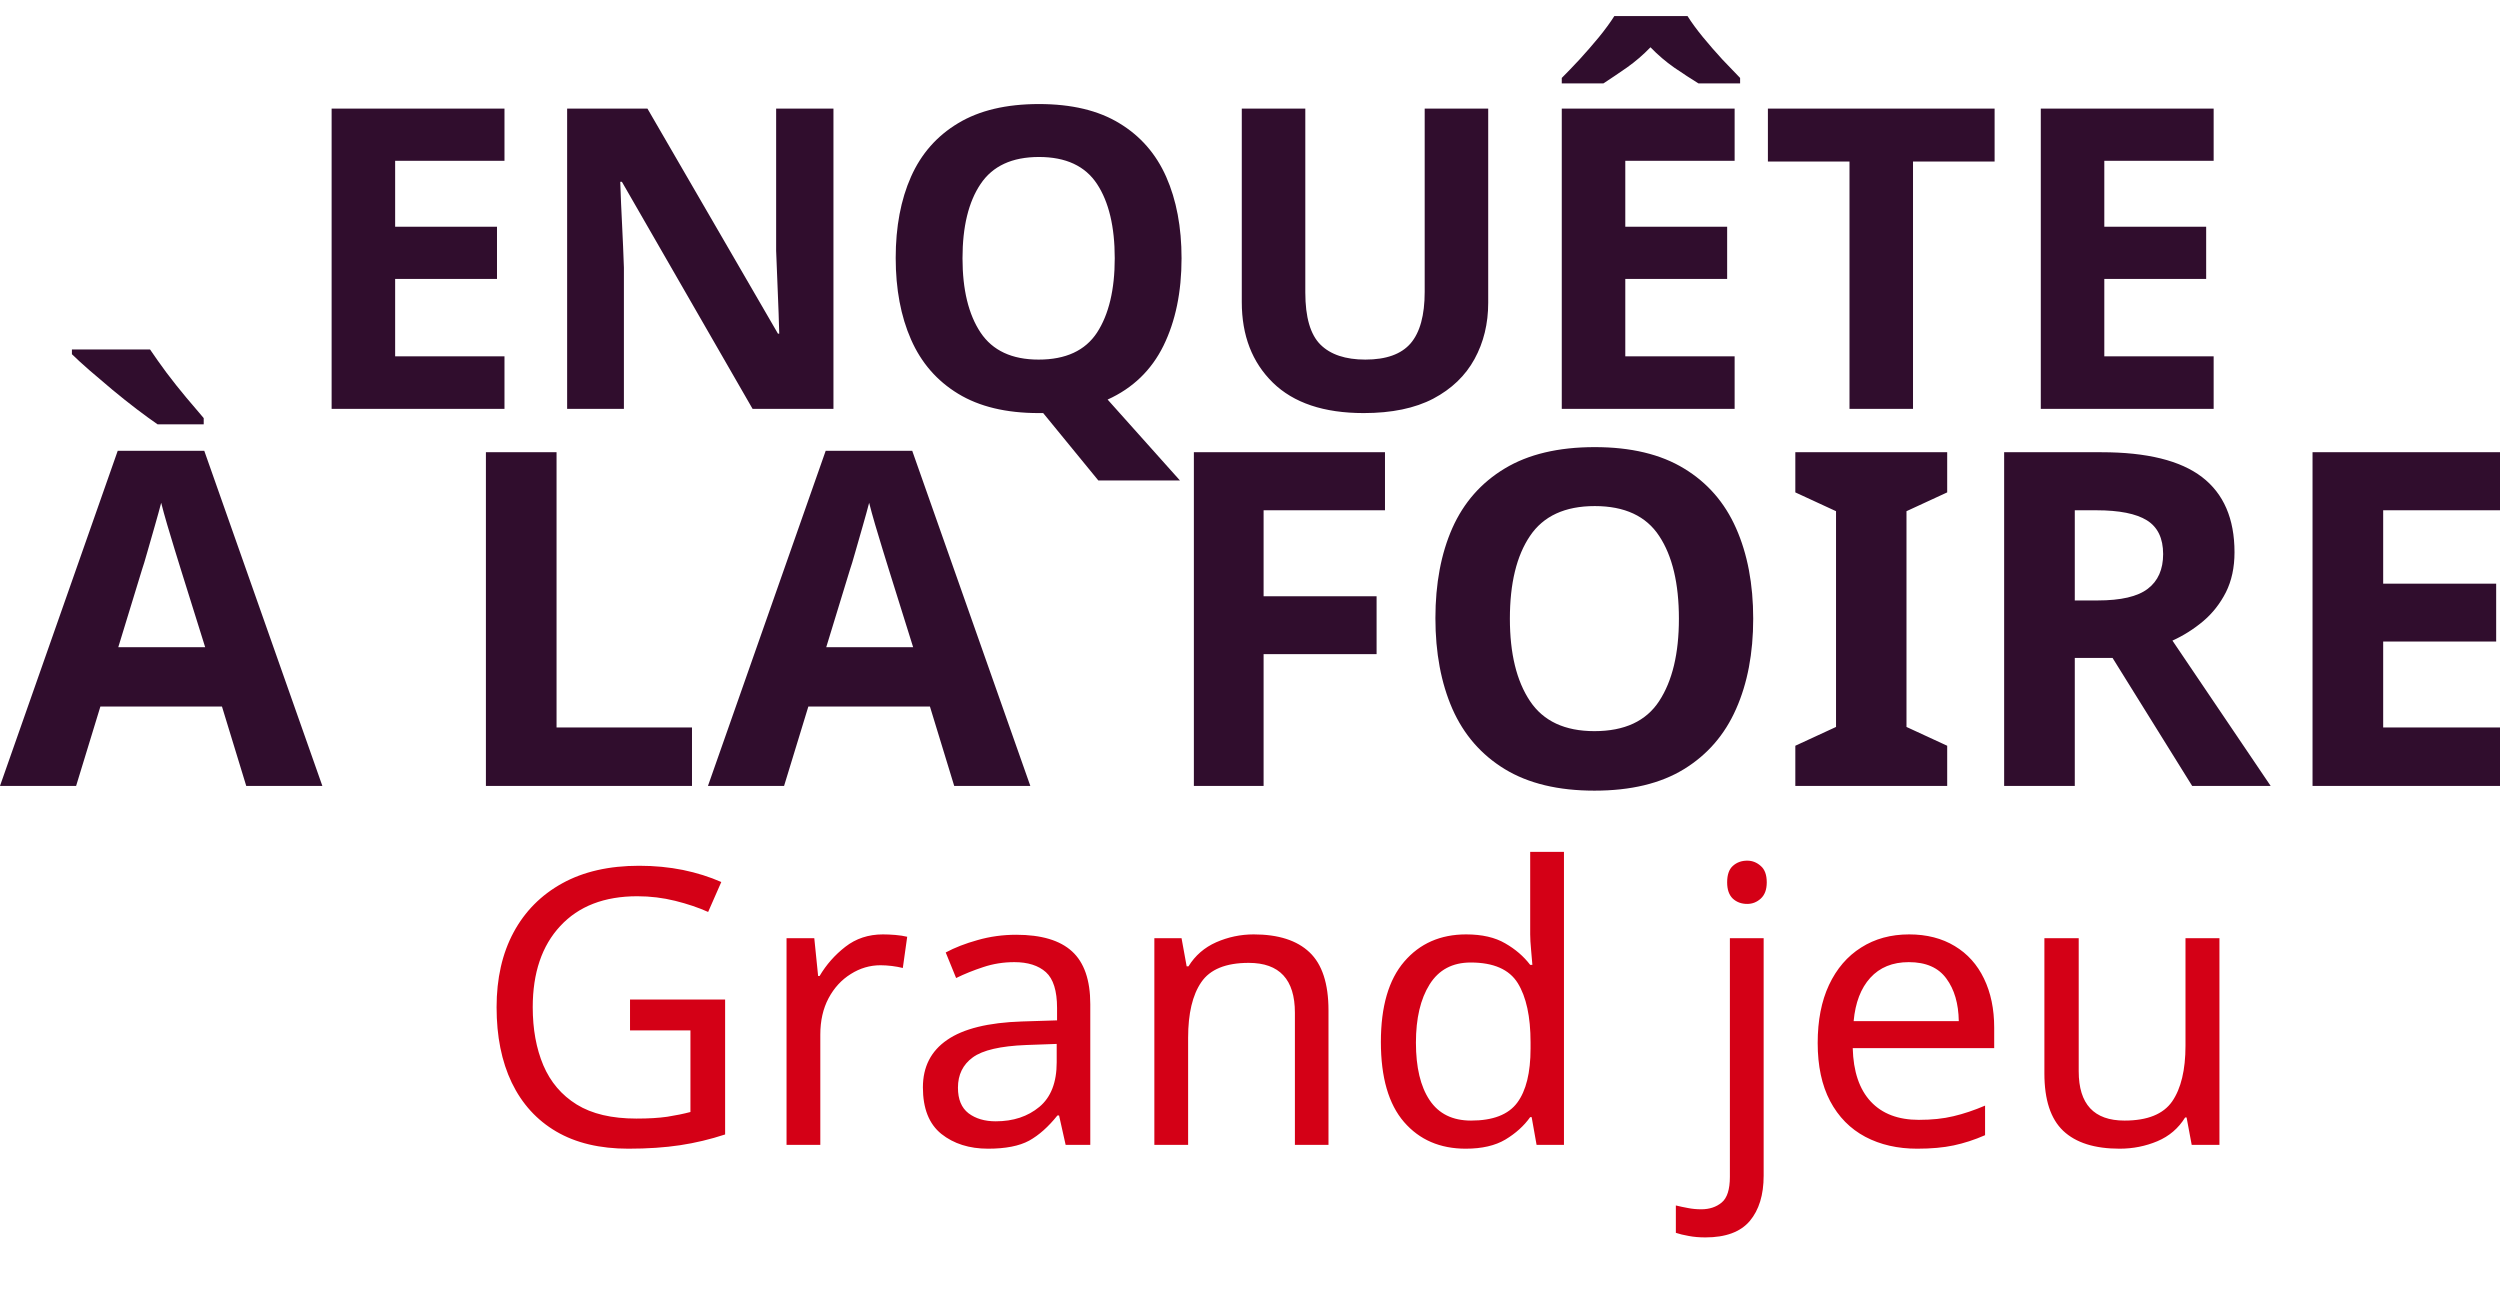
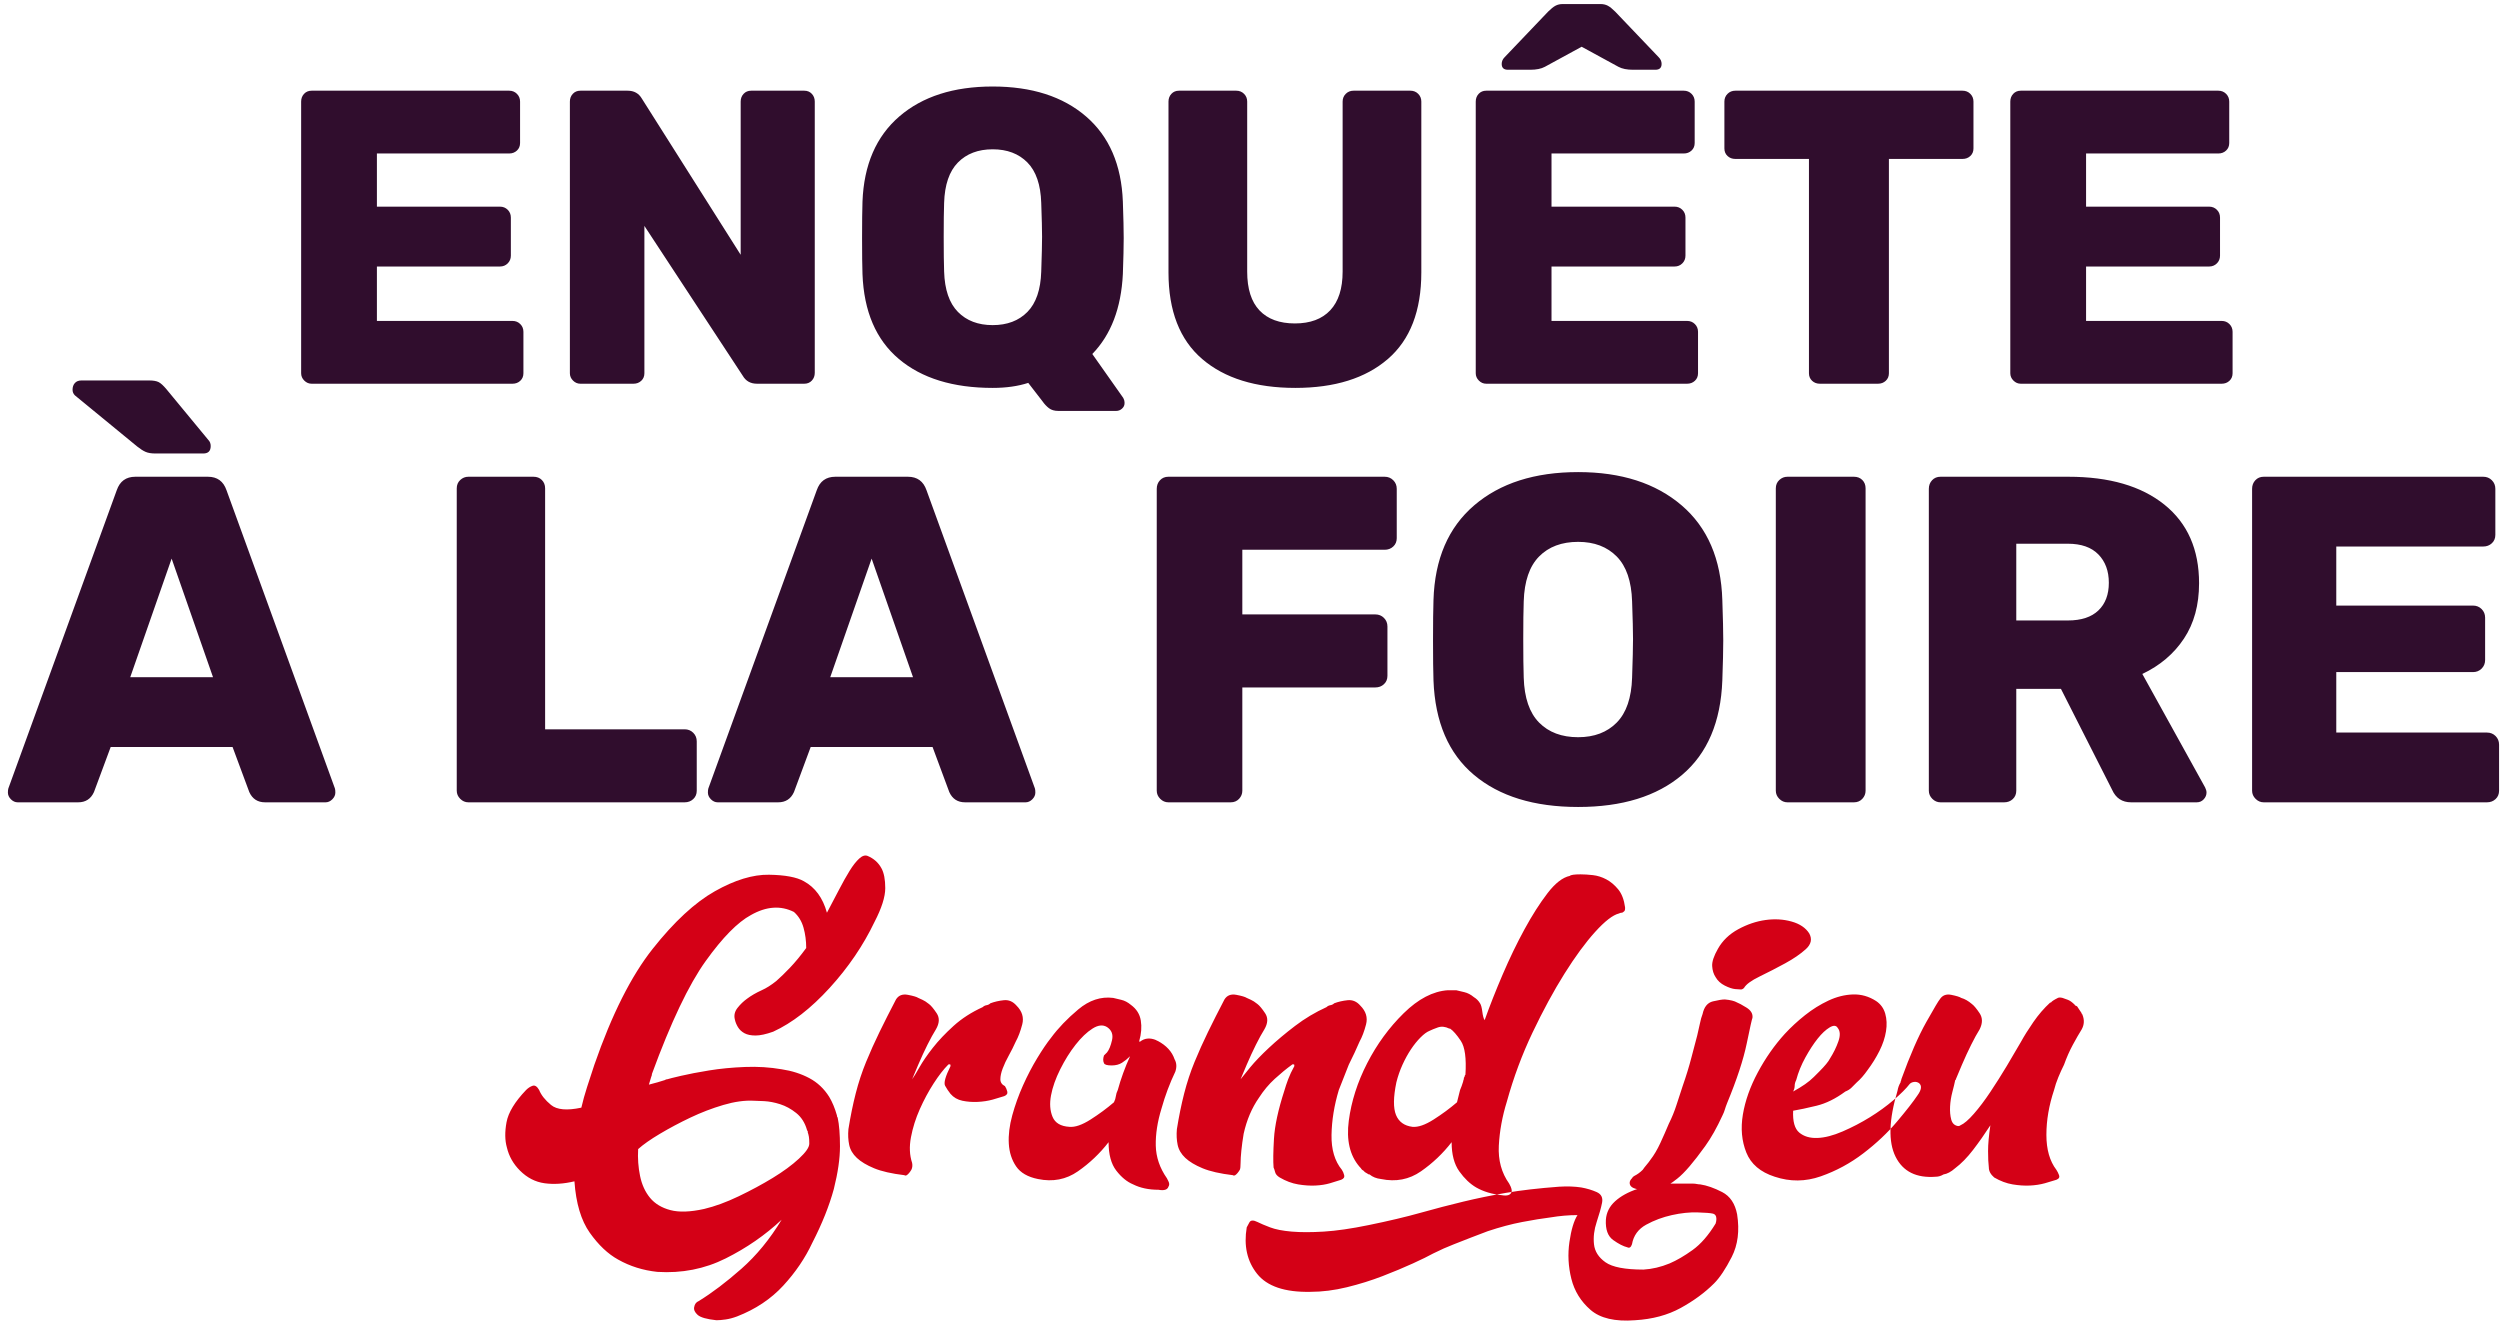
- <svg xmlns="http://www.w3.org/2000/svg" width="214px" height="111px" viewBox="0 0 214 111" version="1.1">
+ <svg xmlns="http://www.w3.org/2000/svg" width="215px" height="114px" viewBox="0 0 215 114" version="1.1">
  <defs />
  <g id="Page-1" stroke="none" stroke-width="1" fill="none" fill-rule="evenodd">
-     <g id="Mobile" transform="translate(-45, -324)">
-       <g id="Group" transform="translate(45, 325)">
-         <text id="Enquête-à-la-foire" font-family="Rubik-Bold, Rubik" font-size="36" font-weight="bold" line-spacing="36" fill="#300D2D">
-           <tspan x="25.154" y="34">ENQUÊTE</tspan>
-           <tspan x="0" y="66.272" font-size="40">À LA FOIRE</tspan>
-         </text>
-         <text id="Grand-jeu" font-family="Dopestyle, Dopestyle " font-size="33" font-weight="normal" fill="#D40016">
-           <tspan x="40.492" y="97">Grand jeu</tspan>
-         </text>
+     <g id="Mobile" transform="translate(-45, -312)">
+       <g id="Group" transform="translate(45, 312)">
+         <path d="M26.798,33 C26.558,33 26.348,32.91 26.168,32.73 C25.988,32.55 25.898,32.34 25.898,32.1 L25.898,8.736 C25.898,8.472 25.982,8.25 26.15,8.07 C26.318,7.89 26.534,7.8 26.798,7.8 L43.79,7.8 C44.054,7.8 44.276,7.89 44.456,8.07 C44.636,8.25 44.726,8.472 44.726,8.736 L44.726,12.3 C44.726,12.564 44.636,12.78 44.456,12.948 C44.276,13.116 44.054,13.2 43.79,13.2 L32.414,13.2 L32.414,17.772 L42.998,17.772 C43.262,17.772 43.484,17.862 43.664,18.042 C43.844,18.222 43.934,18.444 43.934,18.708 L43.934,21.984 C43.934,22.248 43.844,22.47 43.664,22.65 C43.484,22.83 43.262,22.92 42.998,22.92 L32.414,22.92 L32.414,27.6 L44.078,27.6 C44.342,27.6 44.564,27.69 44.744,27.87 C44.924,28.05 45.014,28.272 45.014,28.536 L45.014,32.1 C45.014,32.364 44.924,32.58 44.744,32.748 C44.564,32.916 44.342,33 44.078,33 L26.798,33 Z M49.91,33 C49.67,33 49.46,32.91 49.28,32.73 C49.1,32.55 49.01,32.34 49.01,32.1 L49.01,8.736 C49.01,8.472 49.094,8.25 49.262,8.07 C49.43,7.89 49.646,7.8 49.91,7.8 L53.978,7.8 C54.53,7.8 54.938,8.028 55.202,8.484 L63.698,21.912 L63.698,8.736 C63.698,8.472 63.782,8.25 63.95,8.07 C64.118,7.89 64.334,7.8 64.598,7.8 L69.17,7.8 C69.434,7.8 69.65,7.89 69.818,8.07 C69.986,8.25 70.07,8.472 70.07,8.736 L70.07,32.064 C70.07,32.328 69.986,32.55 69.818,32.73 C69.65,32.91 69.434,33 69.17,33 L65.102,33 C64.55,33 64.142,32.772 63.878,32.316 L55.418,19.428 L55.418,32.1 C55.418,32.364 55.328,32.58 55.148,32.748 C54.968,32.916 54.746,33 54.482,33 L49.91,33 Z M91.022,35.34 C90.686,35.34 90.416,35.262 90.212,35.106 C90.008,34.95 89.822,34.752 89.654,34.512 L88.43,32.928 C87.542,33.216 86.522,33.36 85.37,33.36 C81.962,33.36 79.274,32.532 77.306,30.876 C75.338,29.22 74.294,26.784 74.174,23.568 C74.15,22.896 74.138,21.864 74.138,20.472 C74.138,19.08 74.15,18.036 74.174,17.34 C74.294,14.172 75.35,11.73 77.342,10.014 C79.334,8.298 82.01,7.44 85.37,7.44 C88.73,7.44 91.406,8.298 93.398,10.014 C95.39,11.73 96.446,14.172 96.566,17.34 C96.614,18.732 96.638,19.776 96.638,20.472 C96.638,21.192 96.614,22.224 96.566,23.568 C96.422,26.496 95.546,28.788 93.938,30.444 L96.602,34.224 C96.674,34.368 96.71,34.488 96.71,34.584 L96.71,34.692 C96.71,34.86 96.638,35.01 96.494,35.142 C96.35,35.274 96.182,35.34 95.99,35.34 L91.022,35.34 Z M85.37,27.96 C86.618,27.96 87.614,27.582 88.358,26.826 C89.102,26.07 89.498,24.912 89.546,23.352 C89.594,21.96 89.618,20.964 89.618,20.364 C89.618,19.764 89.594,18.792 89.546,17.448 C89.498,15.888 89.102,14.73 88.358,13.974 C87.614,13.218 86.618,12.84 85.37,12.84 C84.122,12.84 83.126,13.218 82.382,13.974 C81.638,14.73 81.242,15.888 81.194,17.448 C81.17,18.12 81.158,19.092 81.158,20.364 C81.158,21.66 81.17,22.656 81.194,23.352 C81.242,24.912 81.638,26.07 82.382,26.826 C83.126,27.582 84.122,27.96 85.37,27.96 Z M111.398,33.36 C107.99,33.36 105.32,32.532 103.388,30.876 C101.456,29.22 100.49,26.736 100.49,23.424 L100.49,8.736 C100.49,8.472 100.574,8.25 100.742,8.07 C100.91,7.89 101.126,7.8 101.39,7.8 L106.322,7.8 C106.586,7.8 106.808,7.89 106.988,8.07 C107.168,8.25 107.258,8.472 107.258,8.736 L107.258,23.352 C107.258,24.84 107.612,25.956 108.32,26.7 C109.028,27.444 110.042,27.816 111.362,27.816 C112.682,27.816 113.696,27.438 114.404,26.682 C115.112,25.926 115.466,24.816 115.466,23.352 L115.466,8.736 C115.466,8.472 115.556,8.25 115.736,8.07 C115.916,7.89 116.138,7.8 116.402,7.8 L121.298,7.8 C121.562,7.8 121.784,7.89 121.964,8.07 C122.144,8.25 122.234,8.472 122.234,8.736 L122.234,23.424 C122.234,26.736 121.274,29.22 119.354,30.876 C117.434,32.532 114.782,33.36 111.398,33.36 Z M127.814,33 C127.574,33 127.364,32.91 127.184,32.73 C127.004,32.55 126.914,32.34 126.914,32.1 L126.914,8.736 C126.914,8.472 126.998,8.25 127.166,8.07 C127.334,7.89 127.55,7.8 127.814,7.8 L144.806,7.8 C145.07,7.8 145.292,7.89 145.472,8.07 C145.652,8.25 145.742,8.472 145.742,8.736 L145.742,12.3 C145.742,12.564 145.652,12.78 145.472,12.948 C145.292,13.116 145.07,13.2 144.806,13.2 L133.43,13.2 L133.43,17.772 L144.014,17.772 C144.278,17.772 144.5,17.862 144.68,18.042 C144.86,18.222 144.95,18.444 144.95,18.708 L144.95,21.984 C144.95,22.248 144.86,22.47 144.68,22.65 C144.5,22.83 144.278,22.92 144.014,22.92 L133.43,22.92 L133.43,27.6 L145.094,27.6 C145.358,27.6 145.58,27.69 145.76,27.87 C145.94,28.05 146.03,28.272 146.03,28.536 L146.03,32.1 C146.03,32.364 145.94,32.58 145.76,32.748 C145.58,32.916 145.358,33 145.094,33 L127.814,33 Z M129.686,6 C129.326,6 129.146,5.832 129.146,5.496 C129.146,5.28 129.23,5.088 129.398,4.92 L133.142,0.996 C133.382,0.756 133.592,0.588 133.772,0.492 C133.952,0.396 134.162,0.348 134.402,0.348 L137.642,0.348 C137.882,0.348 138.092,0.396 138.272,0.492 C138.452,0.588 138.662,0.756 138.902,0.996 L142.646,4.92 C142.814,5.088 142.898,5.28 142.898,5.496 C142.898,5.832 142.718,6 142.358,6 L140.45,6 C139.922,6 139.502,5.916 139.19,5.748 L136.022,4.02 L132.854,5.748 C132.542,5.916 132.122,6 131.594,6 L129.686,6 Z M156.506,33 C156.242,33 156.02,32.916 155.84,32.748 C155.66,32.58 155.57,32.364 155.57,32.1 L155.57,13.668 L149.234,13.668 C148.97,13.668 148.748,13.584 148.568,13.416 C148.388,13.248 148.298,13.032 148.298,12.768 L148.298,8.736 C148.298,8.472 148.388,8.25 148.568,8.07 C148.748,7.89 148.97,7.8 149.234,7.8 L168.782,7.8 C169.046,7.8 169.268,7.89 169.448,8.07 C169.628,8.25 169.718,8.472 169.718,8.736 L169.718,12.768 C169.718,13.032 169.628,13.248 169.448,13.416 C169.268,13.584 169.046,13.668 168.782,13.668 L162.446,13.668 L162.446,32.1 C162.446,32.364 162.356,32.58 162.176,32.748 C161.996,32.916 161.774,33 161.51,33 L156.506,33 Z M173.786,33 C173.546,33 173.336,32.91 173.156,32.73 C172.976,32.55 172.886,32.34 172.886,32.1 L172.886,8.736 C172.886,8.472 172.97,8.25 173.138,8.07 C173.306,7.89 173.522,7.8 173.786,7.8 L190.778,7.8 C191.042,7.8 191.264,7.89 191.444,8.07 C191.624,8.25 191.714,8.472 191.714,8.736 L191.714,12.3 C191.714,12.564 191.624,12.78 191.444,12.948 C191.264,13.116 191.042,13.2 190.778,13.2 L179.402,13.2 L179.402,17.772 L189.986,17.772 C190.25,17.772 190.472,17.862 190.652,18.042 C190.832,18.222 190.922,18.444 190.922,18.708 L190.922,21.984 C190.922,22.248 190.832,22.47 190.652,22.65 C190.472,22.83 190.25,22.92 189.986,22.92 L179.402,22.92 L179.402,27.6 L191.066,27.6 C191.33,27.6 191.552,27.69 191.732,27.87 C191.912,28.05 192.002,28.272 192.002,28.536 L192.002,32.1 C192.002,32.364 191.912,32.58 191.732,32.748 C191.552,32.916 191.33,33 191.066,33 L173.786,33 Z M1.52,69 C1.307,69 1.113,68.913 0.94,68.74 C0.767,68.567 0.68,68.373 0.68,68.16 C0.68,68 0.693,67.88 0.72,67.8 L10.04,42.16 C10.307,41.387 10.84,41 11.64,41 L17.88,41 C18.68,41 19.213,41.387 19.48,42.16 L28.8,67.8 C28.827,67.88 28.84,68 28.84,68.16 C28.84,68.373 28.753,68.567 28.58,68.74 C28.407,68.913 28.213,69 28,69 L22.8,69 C22.16,69 21.707,68.707 21.44,68.12 L20,64.24 L9.52,64.24 L8.08,68.12 C7.813,68.707 7.36,69 6.72,69 L1.52,69 Z M11.2,58.24 L18.32,58.24 L14.76,48.04 L11.2,58.24 Z M13.36,39 C13.013,39 12.733,38.953 12.52,38.86 C12.307,38.767 12.067,38.613 11.8,38.4 L6.44,34 C6.307,33.867 6.24,33.707 6.24,33.52 C6.24,33.28 6.307,33.087 6.44,32.94 C6.573,32.793 6.76,32.72 7,32.72 L12.84,32.72 C13.187,32.72 13.453,32.767 13.64,32.86 C13.827,32.953 14.053,33.16 14.32,33.48 L17.92,37.84 C18.053,37.973 18.12,38.147 18.12,38.36 C18.12,38.787 17.907,39 17.48,39 L13.36,39 Z M40.28,69 C40.013,69 39.78,68.9 39.58,68.7 C39.38,68.5 39.28,68.267 39.28,68 L39.28,42 C39.28,41.707 39.38,41.467 39.58,41.28 C39.78,41.093 40.013,41 40.28,41 L45.88,41 C46.173,41 46.413,41.093 46.6,41.28 C46.787,41.467 46.88,41.707 46.88,42 L46.88,62.72 L58.88,62.72 C59.173,62.72 59.42,62.82 59.62,63.02 C59.82,63.22 59.92,63.467 59.92,63.76 L59.92,68 C59.92,68.293 59.82,68.533 59.62,68.72 C59.42,68.907 59.173,69 58.88,69 L40.28,69 Z M61.72,69 C61.507,69 61.313,68.913 61.14,68.74 C60.967,68.567 60.88,68.373 60.88,68.16 C60.88,68 60.893,67.88 60.92,67.8 L70.24,42.16 C70.507,41.387 71.04,41 71.84,41 L78.08,41 C78.88,41 79.413,41.387 79.68,42.16 L89,67.8 C89.027,67.88 89.04,68 89.04,68.16 C89.04,68.373 88.953,68.567 88.78,68.74 C88.607,68.913 88.413,69 88.2,69 L83,69 C82.36,69 81.907,68.707 81.64,68.12 L80.2,64.24 L69.72,64.24 L68.28,68.12 C68.013,68.707 67.56,69 66.92,69 L61.72,69 Z M71.4,58.24 L78.52,58.24 L74.96,48.04 L71.4,58.24 Z M100.48,69 C100.213,69 99.98,68.9 99.78,68.7 C99.58,68.5 99.48,68.267 99.48,68 L99.48,42.04 C99.48,41.747 99.573,41.5 99.76,41.3 C99.947,41.1 100.187,41 100.48,41 L119.08,41 C119.373,41 119.62,41.1 119.82,41.3 C120.02,41.5 120.12,41.747 120.12,42.04 L120.12,46.28 C120.12,46.573 120.02,46.813 119.82,47 C119.62,47.187 119.373,47.28 119.08,47.28 L106.84,47.28 L106.84,52.84 L118.28,52.84 C118.573,52.84 118.82,52.94 119.02,53.14 C119.22,53.34 119.32,53.587 119.32,53.88 L119.32,58.12 C119.32,58.413 119.22,58.653 119.02,58.84 C118.82,59.027 118.573,59.12 118.28,59.12 L106.84,59.12 L106.84,68 C106.84,68.267 106.747,68.5 106.56,68.7 C106.373,68.9 106.133,69 105.84,69 L100.48,69 Z M135.72,69.4 C131.933,69.4 128.947,68.48 126.76,66.64 C124.573,64.8 123.413,62.093 123.28,58.52 C123.253,57.773 123.24,56.627 123.24,55.08 C123.24,53.533 123.253,52.373 123.28,51.6 C123.387,48.08 124.553,45.367 126.78,43.46 C129.007,41.553 131.987,40.6 135.72,40.6 C139.427,40.6 142.393,41.553 144.62,43.46 C146.847,45.367 148.013,48.08 148.12,51.6 C148.173,53.147 148.2,54.307 148.2,55.08 C148.2,55.88 148.173,57.027 148.12,58.52 C147.987,62.093 146.833,64.8 144.66,66.64 C142.487,68.48 139.507,69.4 135.72,69.4 Z M135.72,63.4 C137.107,63.4 138.213,62.98 139.04,62.14 C139.867,61.3 140.307,60.013 140.36,58.28 C140.413,56.733 140.44,55.627 140.44,54.96 C140.44,54.293 140.413,53.213 140.36,51.72 C140.307,49.987 139.867,48.7 139.04,47.86 C138.213,47.02 137.107,46.6 135.72,46.6 C134.307,46.6 133.187,47.02 132.36,47.86 C131.533,48.7 131.093,49.987 131.04,51.72 C131.013,52.467 131,53.547 131,54.96 C131,56.4 131.013,57.507 131.04,58.28 C131.093,60.013 131.533,61.3 132.36,62.14 C133.187,62.98 134.307,63.4 135.72,63.4 Z M153.72,69 C153.453,69 153.22,68.9 153.02,68.7 C152.82,68.5 152.72,68.267 152.72,68 L152.72,42 C152.72,41.707 152.82,41.467 153.02,41.28 C153.22,41.093 153.453,41 153.72,41 L159.44,41 C159.733,41 159.973,41.093 160.16,41.28 C160.347,41.467 160.44,41.707 160.44,42 L160.44,68 C160.44,68.267 160.347,68.5 160.16,68.7 C159.973,68.9 159.733,69 159.44,69 L153.72,69 Z M166.88,69 C166.613,69 166.38,68.9 166.18,68.7 C165.98,68.5 165.88,68.267 165.88,68 L165.88,42.04 C165.88,41.747 165.973,41.5 166.16,41.3 C166.347,41.1 166.587,41 166.88,41 L177.88,41 C181.4,41 184.153,41.8 186.14,43.4 C188.127,45 189.12,47.253 189.12,50.16 C189.12,52.027 188.687,53.613 187.82,54.92 C186.953,56.227 185.76,57.24 184.24,57.96 L189.64,67.72 C189.72,67.88 189.76,68.027 189.76,68.16 C189.76,68.373 189.68,68.567 189.52,68.74 C189.36,68.913 189.16,69 188.92,69 L183.28,69 C182.507,69 181.96,68.64 181.64,67.92 L177.24,59.24 L173.4,59.24 L173.4,68 C173.4,68.293 173.3,68.533 173.1,68.72 C172.9,68.907 172.653,69 172.36,69 L166.88,69 Z M177.84,53.36 C178.987,53.36 179.86,53.073 180.46,52.5 C181.06,51.927 181.36,51.133 181.36,50.12 C181.36,49.107 181.06,48.293 180.46,47.68 C179.86,47.067 178.987,46.76 177.84,46.76 L173.4,46.76 L173.4,53.36 L177.84,53.36 Z M194.68,69 C194.413,69 194.18,68.9 193.98,68.7 C193.78,68.5 193.68,68.267 193.68,68 L193.68,42.04 C193.68,41.747 193.773,41.5 193.96,41.3 C194.147,41.1 194.387,41 194.68,41 L213.56,41 C213.853,41 214.1,41.1 214.3,41.3 C214.5,41.5 214.6,41.747 214.6,42.04 L214.6,46 C214.6,46.293 214.5,46.533 214.3,46.72 C214.1,46.907 213.853,47 213.56,47 L200.92,47 L200.92,52.08 L212.68,52.08 C212.973,52.08 213.22,52.18 213.42,52.38 C213.62,52.58 213.72,52.827 213.72,53.12 L213.72,56.76 C213.72,57.053 213.62,57.3 213.42,57.5 C213.22,57.7 212.973,57.8 212.68,57.8 L200.92,57.8 L200.92,63 L213.88,63 C214.173,63 214.42,63.1 214.62,63.3 C214.82,63.5 214.92,63.747 214.92,64.04 L214.92,68 C214.92,68.293 214.82,68.533 214.62,68.72 C214.42,68.907 214.173,69 213.88,69 L194.68,69 Z" id="Enquête-à-la-foire" fill="#300D2D" />
+         <path d="M44.716,100.67 C44.144,100.098 43.77,99.438 43.594,98.69 C43.418,98.074 43.407,97.348 43.561,96.512 C43.715,95.676 44.276,94.752 45.244,93.74 C45.42,93.564 45.607,93.443 45.805,93.377 C46.003,93.311 46.19,93.432 46.366,93.74 C46.542,94.18 46.883,94.609 47.389,95.027 C47.895,95.445 48.764,95.522 49.996,95.258 C50.128,94.686 50.293,94.092 50.491,93.476 C50.689,92.86 50.898,92.222 51.118,91.562 C52.614,87.25 54.286,83.928 56.134,81.596 C57.982,79.264 59.764,77.614 61.48,76.646 C63.196,75.678 64.747,75.205 66.133,75.227 C67.519,75.249 68.52,75.436 69.136,75.788 C70.104,76.316 70.764,77.218 71.116,78.494 C71.468,77.834 71.809,77.185 72.139,76.547 C72.469,75.909 72.777,75.359 73.063,74.897 C73.349,74.435 73.624,74.083 73.888,73.841 C74.152,73.599 74.394,73.522 74.614,73.61 C75.142,73.83 75.538,74.182 75.802,74.666 C76.022,75.062 76.132,75.634 76.132,76.382 C76.132,77.13 75.824,78.098 75.208,79.286 C74.24,81.31 72.953,83.202 71.347,84.962 C69.741,86.722 68.124,87.976 66.496,88.724 C65.88,88.944 65.374,89.054 64.978,89.054 C64.582,89.054 64.263,88.988 64.021,88.856 C63.779,88.724 63.592,88.548 63.46,88.328 C63.328,88.108 63.24,87.888 63.196,87.668 C63.108,87.316 63.185,86.986 63.427,86.678 C63.669,86.37 63.944,86.106 64.252,85.886 C64.604,85.622 65.022,85.38 65.506,85.16 C65.902,84.984 66.32,84.72 66.76,84.368 C67.112,84.06 67.508,83.675 67.948,83.213 C68.388,82.751 68.85,82.19 69.334,81.53 C69.334,80.914 69.257,80.331 69.103,79.781 C68.949,79.231 68.674,78.78 68.278,78.428 C67.134,77.856 65.902,77.944 64.582,78.692 C63.438,79.308 62.14,80.628 60.688,82.652 C59.236,84.676 57.696,87.91 56.068,92.354 C56.068,92.442 56.046,92.53 56.002,92.618 C55.914,92.882 55.848,93.102 55.804,93.278 C56.332,93.146 56.794,93.014 57.19,92.882 C57.234,92.838 57.3,92.816 57.388,92.816 C57.52,92.772 57.916,92.673 58.576,92.519 C59.236,92.365 60.039,92.211 60.985,92.057 C61.931,91.903 62.954,91.804 64.054,91.76 C65.154,91.716 66.21,91.782 67.222,91.958 C68.102,92.09 68.894,92.343 69.598,92.717 C70.302,93.091 70.874,93.63 71.314,94.334 C71.446,94.554 71.567,94.796 71.677,95.06 C71.787,95.324 71.886,95.61 71.974,95.918 C71.974,96.006 71.996,96.072 72.04,96.116 C72.172,96.732 72.238,97.557 72.238,98.591 C72.238,99.625 72.062,100.846 71.71,102.254 C71.314,103.706 70.698,105.246 69.862,106.874 C69.246,108.194 68.41,109.426 67.354,110.57 C66.298,111.714 64.978,112.594 63.394,113.21 C63.042,113.342 62.712,113.43 62.404,113.474 C62.096,113.518 61.832,113.54 61.612,113.54 C60.776,113.452 60.237,113.298 59.995,113.078 C59.753,112.858 59.654,112.638 59.698,112.418 C59.742,112.154 59.874,111.978 60.094,111.89 C61.238,111.186 62.459,110.262 63.757,109.118 C65.055,107.974 66.21,106.566 67.222,104.894 C65.814,106.214 64.208,107.325 62.404,108.227 C60.6,109.129 58.642,109.514 56.53,109.382 C55.298,109.25 54.176,108.898 53.164,108.326 C52.284,107.842 51.47,107.072 50.722,106.016 C49.974,104.96 49.534,103.486 49.402,101.594 C48.478,101.814 47.62,101.869 46.828,101.759 C46.036,101.649 45.332,101.286 44.716,100.67 Z M54.88,98.822 C54.836,99.614 54.891,100.384 55.045,101.132 C55.199,101.88 55.485,102.507 55.903,103.013 C56.321,103.519 56.904,103.871 57.652,104.069 C58.4,104.267 59.368,104.234 60.556,103.97 C61.48,103.75 62.47,103.387 63.526,102.881 C64.582,102.375 65.561,101.847 66.463,101.297 C67.365,100.747 68.113,100.197 68.707,99.647 C69.301,99.097 69.598,98.668 69.598,98.36 L69.598,98.294 C69.598,98.074 69.587,97.898 69.565,97.766 C69.543,97.634 69.51,97.502 69.466,97.37 L69.466,97.304 C69.466,97.26 69.455,97.238 69.433,97.238 C69.411,97.238 69.4,97.216 69.4,97.172 C69.224,96.556 68.916,96.072 68.476,95.72 C68.036,95.368 67.574,95.115 67.09,94.961 C66.606,94.807 66.144,94.719 65.704,94.697 C65.264,94.675 64.978,94.664 64.846,94.664 C64.054,94.62 63.174,94.741 62.206,95.027 C61.238,95.313 60.292,95.676 59.368,96.116 C58.444,96.556 57.575,97.018 56.761,97.502 C55.947,97.986 55.32,98.426 54.88,98.822 Z M77.782,101.066 C76.682,100.934 75.813,100.736 75.175,100.472 C74.537,100.208 74.042,99.911 73.69,99.581 C73.338,99.251 73.118,98.877 73.03,98.459 C72.942,98.041 72.92,97.59 72.964,97.106 C73.14,96.006 73.349,94.983 73.591,94.037 C73.833,93.091 74.13,92.189 74.482,91.331 C74.834,90.473 75.219,89.615 75.637,88.757 C76.055,87.899 76.528,86.964 77.056,85.952 C77.276,85.6 77.617,85.468 78.079,85.556 C78.541,85.644 78.838,85.732 78.97,85.82 C79.058,85.864 79.179,85.919 79.333,85.985 C79.487,86.051 79.674,86.172 79.894,86.348 C80.07,86.48 80.29,86.744 80.554,87.14 C80.818,87.536 80.796,87.998 80.488,88.526 C80.268,88.878 80.026,89.318 79.762,89.846 C79.498,90.374 79.234,90.946 78.97,91.562 C78.882,91.782 78.794,91.991 78.706,92.189 C78.618,92.387 78.53,92.596 78.442,92.816 C78.574,92.64 78.783,92.299 79.069,91.793 C79.355,91.287 79.74,90.726 80.224,90.11 C80.708,89.494 81.302,88.867 82.006,88.229 C82.71,87.591 83.546,87.052 84.514,86.612 C84.602,86.524 84.712,86.469 84.844,86.447 C84.976,86.425 85.086,86.37 85.174,86.282 C85.526,86.15 85.911,86.062 86.329,86.018 C86.747,85.974 87.11,86.128 87.418,86.48 C87.902,86.964 88.067,87.503 87.913,88.097 C87.759,88.691 87.572,89.186 87.352,89.582 C87.176,89.978 86.978,90.374 86.758,90.77 C86.538,91.166 86.362,91.54 86.23,91.892 C86.098,92.244 86.032,92.552 86.032,92.816 C86.032,93.08 86.164,93.278 86.428,93.41 C86.516,93.542 86.582,93.696 86.626,93.872 C86.67,94.048 86.582,94.18 86.362,94.268 C86.098,94.356 85.768,94.455 85.372,94.565 C84.976,94.675 84.547,94.741 84.085,94.763 C83.623,94.785 83.183,94.752 82.765,94.664 C82.347,94.576 82.006,94.378 81.742,94.07 C81.566,93.85 81.412,93.619 81.28,93.377 C81.148,93.135 81.302,92.574 81.742,91.694 L81.742,91.562 C81.654,91.518 81.588,91.518 81.544,91.562 C81.148,91.958 80.73,92.497 80.29,93.179 C79.85,93.861 79.454,94.598 79.102,95.39 C78.75,96.182 78.497,96.985 78.343,97.799 C78.189,98.613 78.222,99.35 78.442,100.01 C78.486,100.23 78.464,100.428 78.376,100.604 C78.244,100.824 78.112,100.978 77.98,101.066 C77.892,101.11 77.826,101.11 77.782,101.066 Z M101.08,92.156 C100.596,93.168 100.2,94.224 99.892,95.324 C99.54,96.468 99.375,97.535 99.397,98.525 C99.419,99.515 99.738,100.45 100.354,101.33 L100.486,101.594 C100.574,101.77 100.574,101.924 100.486,102.056 C100.398,102.32 100.112,102.408 99.628,102.32 C98.792,102.32 98.066,102.166 97.45,101.858 C96.922,101.638 96.438,101.242 95.998,100.67 C95.558,100.098 95.338,99.284 95.338,98.228 C94.59,99.196 93.71,100.032 92.698,100.736 C91.686,101.44 90.542,101.66 89.266,101.396 C88.386,101.22 87.759,100.857 87.385,100.307 C87.011,99.757 86.802,99.108 86.758,98.36 C86.714,97.612 86.813,96.798 87.055,95.918 C87.297,95.038 87.605,94.18 87.979,93.344 C88.353,92.508 88.76,91.727 89.2,91.001 C89.64,90.275 90.036,89.692 90.388,89.252 C91.004,88.416 91.785,87.602 92.731,86.81 C93.677,86.018 94.678,85.688 95.734,85.82 C95.91,85.864 96.141,85.919 96.427,85.985 C96.713,86.051 96.988,86.194 97.252,86.414 C97.736,86.766 98.022,87.217 98.11,87.767 C98.198,88.317 98.154,88.9 97.978,89.516 L97.978,89.582 L98.044,89.582 C98.44,89.274 98.902,89.23 99.43,89.45 C99.474,89.494 99.518,89.516 99.562,89.516 C100.31,89.912 100.794,90.44 101.014,91.1 C101.19,91.408 101.212,91.76 101.08,92.156 Z M96.13,93.74 C96.262,93.256 96.416,92.772 96.592,92.288 C96.768,91.804 96.966,91.32 97.186,90.836 C96.966,91.056 96.735,91.243 96.493,91.397 C96.251,91.551 95.954,91.628 95.602,91.628 C95.206,91.628 94.986,91.562 94.942,91.43 C94.854,91.254 94.854,91.034 94.942,90.77 L95.206,90.506 C95.382,90.286 95.525,89.934 95.635,89.45 C95.745,88.966 95.602,88.592 95.206,88.328 C94.854,88.108 94.436,88.152 93.952,88.46 C93.468,88.768 92.984,89.23 92.5,89.846 C92.016,90.462 91.576,91.166 91.18,91.958 C90.784,92.75 90.52,93.498 90.388,94.202 C90.256,94.906 90.3,95.522 90.52,96.05 C90.74,96.578 91.224,96.864 91.972,96.908 C92.456,96.952 93.061,96.743 93.787,96.281 C94.513,95.819 95.184,95.324 95.8,94.796 C95.888,94.62 95.943,94.444 95.965,94.268 C95.987,94.092 96.042,93.916 96.13,93.74 Z M106.03,101.066 C104.93,100.934 104.061,100.736 103.423,100.472 C102.785,100.208 102.29,99.911 101.938,99.581 C101.586,99.251 101.366,98.877 101.278,98.459 C101.19,98.041 101.168,97.59 101.212,97.106 C101.388,96.006 101.597,94.983 101.839,94.037 C102.081,93.091 102.378,92.189 102.73,91.331 C103.082,90.473 103.467,89.615 103.885,88.757 C104.303,87.899 104.776,86.964 105.304,85.952 C105.524,85.6 105.865,85.468 106.327,85.556 C106.789,85.644 107.086,85.732 107.218,85.82 C107.306,85.864 107.427,85.919 107.581,85.985 C107.735,86.051 107.922,86.172 108.142,86.348 C108.318,86.48 108.538,86.744 108.802,87.14 C109.066,87.536 109.044,87.998 108.736,88.526 C108.516,88.878 108.274,89.318 108.01,89.846 C107.746,90.374 107.482,90.946 107.218,91.562 C107.13,91.782 107.042,91.991 106.954,92.189 C106.866,92.387 106.778,92.596 106.69,92.816 C106.822,92.64 107.097,92.299 107.515,91.793 C107.933,91.287 108.472,90.726 109.132,90.11 C109.792,89.494 110.54,88.867 111.376,88.229 C112.212,87.591 113.114,87.052 114.082,86.612 C114.17,86.524 114.28,86.469 114.412,86.447 C114.544,86.425 114.654,86.37 114.742,86.282 C115.094,86.15 115.479,86.062 115.897,86.018 C116.315,85.974 116.678,86.128 116.986,86.48 C117.47,86.964 117.635,87.503 117.481,88.097 C117.327,88.691 117.14,89.186 116.92,89.582 C116.788,89.89 116.645,90.209 116.491,90.539 C116.337,90.869 116.172,91.21 115.996,91.562 C115.864,91.914 115.721,92.277 115.567,92.651 C115.413,93.025 115.27,93.388 115.138,93.74 C114.742,95.06 114.533,96.347 114.511,97.601 C114.489,98.855 114.786,99.856 115.402,100.604 C115.49,100.736 115.556,100.89 115.6,101.066 C115.644,101.242 115.556,101.374 115.336,101.462 C115.072,101.55 114.753,101.649 114.379,101.759 C114.005,101.869 113.587,101.935 113.125,101.957 C112.663,101.979 112.168,101.946 111.64,101.858 C111.112,101.77 110.584,101.572 110.056,101.264 C109.836,101.132 109.704,100.978 109.66,100.802 C109.616,100.626 109.572,100.494 109.528,100.406 C109.484,99.878 109.495,99.053 109.561,97.931 C109.627,96.809 109.924,95.434 110.452,93.806 C110.54,93.498 110.65,93.168 110.782,92.816 C110.914,92.464 111.09,92.09 111.31,91.694 L111.31,91.562 C111.222,91.518 111.156,91.518 111.112,91.562 C110.628,91.914 110.133,92.321 109.627,92.783 C109.121,93.245 108.67,93.784 108.274,94.4 C107.658,95.28 107.218,96.314 106.954,97.502 C106.866,98.03 106.8,98.514 106.756,98.954 C106.712,99.394 106.69,99.746 106.69,100.01 C106.69,100.318 106.668,100.516 106.624,100.604 C106.492,100.824 106.36,100.978 106.228,101.066 C106.14,101.11 106.074,101.11 106.03,101.066 Z M129.592,94.73 C129.196,96.006 128.965,97.271 128.899,98.525 C128.833,99.779 129.13,100.868 129.79,101.792 L129.922,102.056 C130.01,102.276 130.032,102.43 129.988,102.518 C129.9,102.782 129.614,102.87 129.13,102.782 C128.294,102.694 127.568,102.474 126.952,102.122 C126.424,101.814 125.94,101.352 125.5,100.736 C125.06,100.12 124.84,99.284 124.84,98.228 C124.092,99.196 123.212,100.032 122.2,100.736 C121.188,101.44 120.044,101.66 118.768,101.396 C118.372,101.352 118.042,101.22 117.778,101 L117.712,101 C117.624,100.956 117.569,100.923 117.547,100.901 C117.525,100.879 117.47,100.846 117.382,100.802 L117.25,100.67 C117.162,100.626 117.107,100.582 117.085,100.538 C117.063,100.494 117.008,100.428 116.92,100.34 C116.084,99.372 115.776,98.052 115.996,96.38 C116.216,94.708 116.744,93.058 117.58,91.43 C118.416,89.802 119.461,88.372 120.715,87.14 C121.969,85.908 123.234,85.248 124.51,85.16 L125.236,85.16 C125.412,85.204 125.643,85.259 125.929,85.325 C126.215,85.391 126.49,85.534 126.754,85.754 C126.974,85.886 127.15,86.062 127.282,86.282 C127.37,86.414 127.436,86.656 127.48,87.008 C127.524,87.36 127.59,87.602 127.678,87.734 C128.118,86.502 128.635,85.193 129.229,83.807 C129.823,82.421 130.45,81.123 131.11,79.913 C131.77,78.703 132.43,77.669 133.09,76.811 C133.75,75.953 134.388,75.458 135.004,75.326 C135.092,75.238 135.4,75.194 135.928,75.194 C136.236,75.194 136.588,75.216 136.984,75.26 C137.38,75.304 137.765,75.425 138.139,75.623 C138.513,75.821 138.854,76.107 139.162,76.481 C139.47,76.855 139.668,77.372 139.756,78.032 L139.756,78.164 C139.756,78.252 139.734,78.318 139.69,78.362 C139.602,78.45 139.525,78.494 139.459,78.494 C139.393,78.494 139.316,78.516 139.228,78.56 C138.7,78.692 138.018,79.22 137.182,80.144 C136.346,81.068 135.466,82.267 134.542,83.741 C133.618,85.215 132.705,86.898 131.803,88.79 C130.901,90.682 130.164,92.662 129.592,94.73 Z M126.028,92.42 C126.116,91.012 125.984,90.044 125.632,89.516 C125.28,88.988 124.972,88.636 124.708,88.46 L124.642,88.46 C124.29,88.284 123.96,88.251 123.652,88.361 C123.344,88.471 123.102,88.57 122.926,88.658 C122.706,88.746 122.453,88.933 122.167,89.219 C121.881,89.505 121.606,89.846 121.342,90.242 C121.078,90.638 120.836,91.078 120.616,91.562 C120.396,92.046 120.22,92.552 120.088,93.08 C119.824,94.356 119.813,95.291 120.055,95.885 C120.297,96.479 120.77,96.82 121.474,96.908 C121.958,96.952 122.563,96.743 123.289,96.281 C124.015,95.819 124.686,95.324 125.302,94.796 L125.566,93.74 C125.61,93.652 125.654,93.542 125.698,93.41 L125.83,93.014 C125.83,92.97 125.841,92.926 125.863,92.882 C125.885,92.838 125.896,92.772 125.896,92.684 C125.94,92.64 125.962,92.596 125.962,92.552 C125.962,92.508 125.984,92.464 126.028,92.42 Z M143.617,101.792 L145.63,101.792 C145.718,101.792 145.817,101.803 145.927,101.825 C146.037,101.847 146.136,101.858 146.224,101.858 C146.796,101.946 147.423,102.166 148.105,102.518 C148.787,102.87 149.216,103.508 149.392,104.432 C149.612,105.84 149.458,107.061 148.93,108.095 C148.402,109.129 147.896,109.888 147.412,110.372 C146.62,111.164 145.663,111.868 144.541,112.484 C143.419,113.1 142.11,113.452 140.614,113.54 C138.898,113.672 137.622,113.375 136.786,112.649 C135.95,111.923 135.4,111.032 135.136,109.976 C134.872,108.92 134.817,107.864 134.971,106.808 C135.125,105.752 135.356,104.982 135.664,104.498 C134.916,104.498 134.146,104.564 133.354,104.696 C132.65,104.784 131.836,104.916 130.912,105.092 C129.988,105.268 128.998,105.532 127.942,105.884 C127.502,106.06 127.04,106.236 126.556,106.412 C126.116,106.588 125.61,106.786 125.038,107.006 C124.466,107.226 123.872,107.49 123.256,107.798 C122.86,108.018 122.277,108.304 121.507,108.656 C120.737,109.008 119.868,109.371 118.9,109.745 C117.932,110.119 116.909,110.438 115.831,110.702 C114.753,110.966 113.708,111.098 112.696,111.098 C110.496,111.142 108.967,110.625 108.109,109.547 C107.251,108.469 106.954,107.138 107.218,105.554 C107.262,105.466 107.339,105.323 107.449,105.125 C107.559,104.927 107.79,104.916 108.142,105.092 C108.406,105.224 108.769,105.378 109.231,105.554 C109.693,105.73 110.309,105.851 111.079,105.917 C111.849,105.983 112.773,105.983 113.851,105.917 C114.929,105.851 116.216,105.664 117.712,105.356 C119.428,105.004 120.913,104.652 122.167,104.3 C123.421,103.948 124.642,103.629 125.83,103.343 C127.018,103.057 128.25,102.804 129.526,102.584 C130.802,102.364 132.32,102.188 134.08,102.056 C134.784,102.012 135.422,102.034 135.994,102.122 C136.478,102.21 136.918,102.342 137.314,102.518 C137.71,102.694 137.864,103.002 137.776,103.442 C137.688,103.882 137.534,104.432 137.314,105.092 C137.094,105.752 137.017,106.39 137.083,107.006 C137.149,107.622 137.479,108.139 138.073,108.557 C138.667,108.975 139.756,109.184 141.34,109.184 C142.088,109.14 142.836,108.964 143.584,108.656 C144.2,108.392 144.86,108.007 145.564,107.501 C146.268,106.995 146.928,106.236 147.544,105.224 C147.588,105.092 147.61,104.96 147.61,104.828 C147.61,104.564 147.5,104.41 147.28,104.366 C147.104,104.322 146.675,104.289 145.993,104.267 C145.311,104.245 144.574,104.322 143.782,104.498 C142.99,104.674 142.253,104.949 141.571,105.323 C140.889,105.697 140.482,106.258 140.35,107.006 C140.262,107.27 140.13,107.358 139.954,107.27 C139.602,107.182 139.195,106.973 138.733,106.643 C138.271,106.313 138.062,105.73 138.106,104.894 C138.15,104.278 138.414,103.75 138.898,103.31 C139.382,102.87 140.02,102.518 140.812,102.254 L140.746,102.254 C140.35,102.166 140.152,101.99 140.152,101.726 C140.152,101.594 140.218,101.462 140.35,101.33 C140.394,101.242 140.46,101.176 140.548,101.132 C140.812,101 141.054,100.824 141.274,100.604 C141.362,100.472 141.472,100.329 141.604,100.175 C141.736,100.021 141.846,99.878 141.934,99.746 C142.242,99.35 142.528,98.866 142.792,98.294 C143.056,97.722 143.298,97.172 143.518,96.644 C143.782,96.116 144.002,95.577 144.178,95.027 C144.354,94.477 144.53,93.938 144.706,93.41 C145.014,92.53 145.267,91.705 145.465,90.935 C145.663,90.165 145.828,89.538 145.96,89.054 C146.048,88.702 146.125,88.361 146.191,88.031 C146.257,87.701 146.334,87.426 146.422,87.206 C146.554,86.59 146.851,86.227 147.313,86.117 C147.775,86.007 148.116,85.952 148.336,85.952 C148.82,85.996 149.172,86.084 149.392,86.216 C149.524,86.26 149.788,86.403 150.184,86.645 C150.58,86.887 150.756,87.184 150.712,87.536 C150.668,87.624 150.503,88.361 150.217,89.747 C149.931,91.133 149.37,92.838 148.534,94.862 C148.446,95.082 148.38,95.269 148.336,95.423 C148.292,95.577 148.226,95.742 148.138,95.918 C147.654,96.974 147.159,97.854 146.653,98.558 C146.147,99.262 145.696,99.845 145.3,100.307 C144.904,100.769 144.552,101.121 144.244,101.363 C143.936,101.605 143.738,101.748 143.65,101.792 L143.617,101.792 Z M155.596,80.276 C155.86,80.76 155.761,81.211 155.299,81.629 C154.837,82.047 154.243,82.454 153.517,82.85 C152.791,83.246 152.065,83.62 151.339,83.972 C150.613,84.324 150.162,84.654 149.986,84.962 C149.898,85.05 149.81,85.094 149.722,85.094 C149.634,85.094 149.469,85.083 149.227,85.061 C148.985,85.039 148.688,84.94 148.336,84.764 C147.984,84.588 147.72,84.346 147.544,84.038 C147.368,83.774 147.269,83.455 147.247,83.081 C147.225,82.707 147.39,82.212 147.742,81.596 C148.138,80.892 148.721,80.331 149.491,79.913 C150.261,79.495 151.042,79.231 151.834,79.121 C152.626,79.011 153.374,79.055 154.078,79.253 C154.782,79.451 155.288,79.792 155.596,80.276 Z M165.034,93.146 C165.298,93.366 165.254,93.718 164.902,94.202 C164.55,94.73 163.967,95.478 163.153,96.446 C162.339,97.414 161.371,98.327 160.249,99.185 C159.127,100.043 157.906,100.703 156.586,101.165 C155.266,101.627 153.946,101.638 152.626,101.198 C151.394,100.802 150.58,100.109 150.184,99.119 C149.788,98.129 149.689,97.04 149.887,95.852 C150.085,94.664 150.514,93.454 151.174,92.222 C151.834,90.99 152.604,89.89 153.484,88.922 C154.012,88.35 154.595,87.811 155.233,87.305 C155.871,86.799 156.542,86.381 157.246,86.051 C157.95,85.721 158.654,85.545 159.358,85.523 C160.062,85.501 160.722,85.688 161.338,86.084 C161.734,86.348 161.998,86.711 162.13,87.173 C162.262,87.635 162.284,88.141 162.196,88.691 C162.108,89.241 161.921,89.802 161.635,90.374 C161.349,90.946 161.008,91.496 160.612,92.024 C160.304,92.464 159.996,92.816 159.688,93.08 L159.226,93.542 C159.094,93.674 158.918,93.784 158.698,93.872 C157.862,94.488 157.037,94.895 156.223,95.093 C155.409,95.291 154.738,95.434 154.21,95.522 C154.166,96.446 154.342,97.073 154.738,97.403 C155.134,97.733 155.651,97.887 156.289,97.865 C156.927,97.843 157.653,97.656 158.467,97.304 C159.281,96.952 160.062,96.545 160.81,96.083 C161.558,95.621 162.24,95.126 162.856,94.598 C163.472,94.07 163.934,93.608 164.242,93.212 C164.33,93.124 164.451,93.069 164.605,93.047 C164.759,93.025 164.902,93.058 165.034,93.146 Z M154.474,92.882 C154.386,93.058 154.342,93.223 154.342,93.377 C154.342,93.531 154.298,93.696 154.21,93.872 C154.606,93.652 154.947,93.443 155.233,93.245 C155.519,93.047 155.772,92.838 155.992,92.618 L156.454,92.156 C156.938,91.672 157.246,91.298 157.378,91.034 C157.686,90.55 157.928,90.055 158.104,89.549 C158.28,89.043 158.258,88.658 158.038,88.394 C157.906,88.174 157.675,88.163 157.345,88.361 C157.015,88.559 156.674,88.878 156.322,89.318 C155.97,89.758 155.618,90.297 155.266,90.935 C154.914,91.573 154.65,92.222 154.474,92.882 Z M179.092,87.272 C179.268,87.712 179.246,88.13 179.026,88.526 C178.806,88.878 178.553,89.318 178.267,89.846 C177.981,90.374 177.728,90.946 177.508,91.562 C177.332,91.914 177.167,92.277 177.013,92.651 C176.859,93.025 176.738,93.388 176.65,93.74 C176.21,95.06 175.99,96.347 175.99,97.601 C175.99,98.855 176.276,99.856 176.848,100.604 C176.936,100.736 177.013,100.89 177.079,101.066 C177.145,101.242 177.068,101.374 176.848,101.462 C176.584,101.55 176.254,101.649 175.858,101.759 C175.462,101.869 175.033,101.935 174.571,101.957 C174.109,101.979 173.614,101.946 173.086,101.858 C172.558,101.77 172.03,101.572 171.502,101.264 C171.194,101 171.04,100.714 171.04,100.406 C170.996,100.054 170.974,99.581 170.974,98.987 C170.974,98.393 171.04,97.656 171.172,96.776 C170.688,97.524 170.193,98.228 169.687,98.888 C169.181,99.548 168.664,100.076 168.136,100.472 C167.784,100.78 167.454,100.956 167.146,101 C166.926,101.132 166.706,101.198 166.486,101.198 C164.814,101.33 163.659,100.758 163.021,99.482 C162.383,98.206 162.438,96.314 163.186,93.806 C163.23,93.542 163.318,93.3 163.45,93.08 C163.45,93.036 163.461,92.992 163.483,92.948 C163.505,92.904 163.516,92.86 163.516,92.816 C164.264,90.748 164.979,89.109 165.661,87.899 C166.343,86.689 166.728,86.04 166.816,85.952 C167.036,85.6 167.366,85.468 167.806,85.556 C168.246,85.644 168.532,85.732 168.664,85.82 C168.972,85.908 169.28,86.084 169.588,86.348 C169.764,86.48 169.984,86.744 170.248,87.14 C170.512,87.536 170.512,87.998 170.248,88.526 C170.028,88.878 169.786,89.318 169.522,89.846 C169.258,90.374 168.994,90.946 168.73,91.562 C168.642,91.782 168.554,91.991 168.466,92.189 C168.378,92.387 168.29,92.596 168.202,92.816 C168.202,92.86 168.191,92.882 168.169,92.882 C168.147,92.882 168.136,92.904 168.136,92.948 C168.092,93.168 168.015,93.487 167.905,93.905 C167.795,94.323 167.729,94.741 167.707,95.159 C167.685,95.577 167.718,95.951 167.806,96.281 C167.894,96.611 168.092,96.798 168.4,96.842 C168.488,96.842 168.554,96.82 168.598,96.776 C168.906,96.644 169.291,96.314 169.753,95.786 C170.215,95.258 170.688,94.631 171.172,93.905 C171.656,93.179 172.129,92.431 172.591,91.661 C173.053,90.891 173.46,90.198 173.812,89.582 C174.076,89.098 174.428,88.537 174.868,87.899 C175.308,87.261 175.792,86.7 176.32,86.216 L176.386,86.216 C176.43,86.128 176.628,85.996 176.98,85.82 C177.068,85.776 177.2,85.776 177.376,85.82 C177.508,85.864 177.662,85.919 177.838,85.985 C178.014,86.051 178.212,86.194 178.432,86.414 C178.432,86.458 178.454,86.48 178.498,86.48 L178.63,86.546 L179.026,87.14 L179.026,87.206 C179.07,87.206 179.092,87.228 179.092,87.272 Z" id="Grand-jeu" fill="#D40016" />
      </g>
    </g>
  </g>
</svg>
